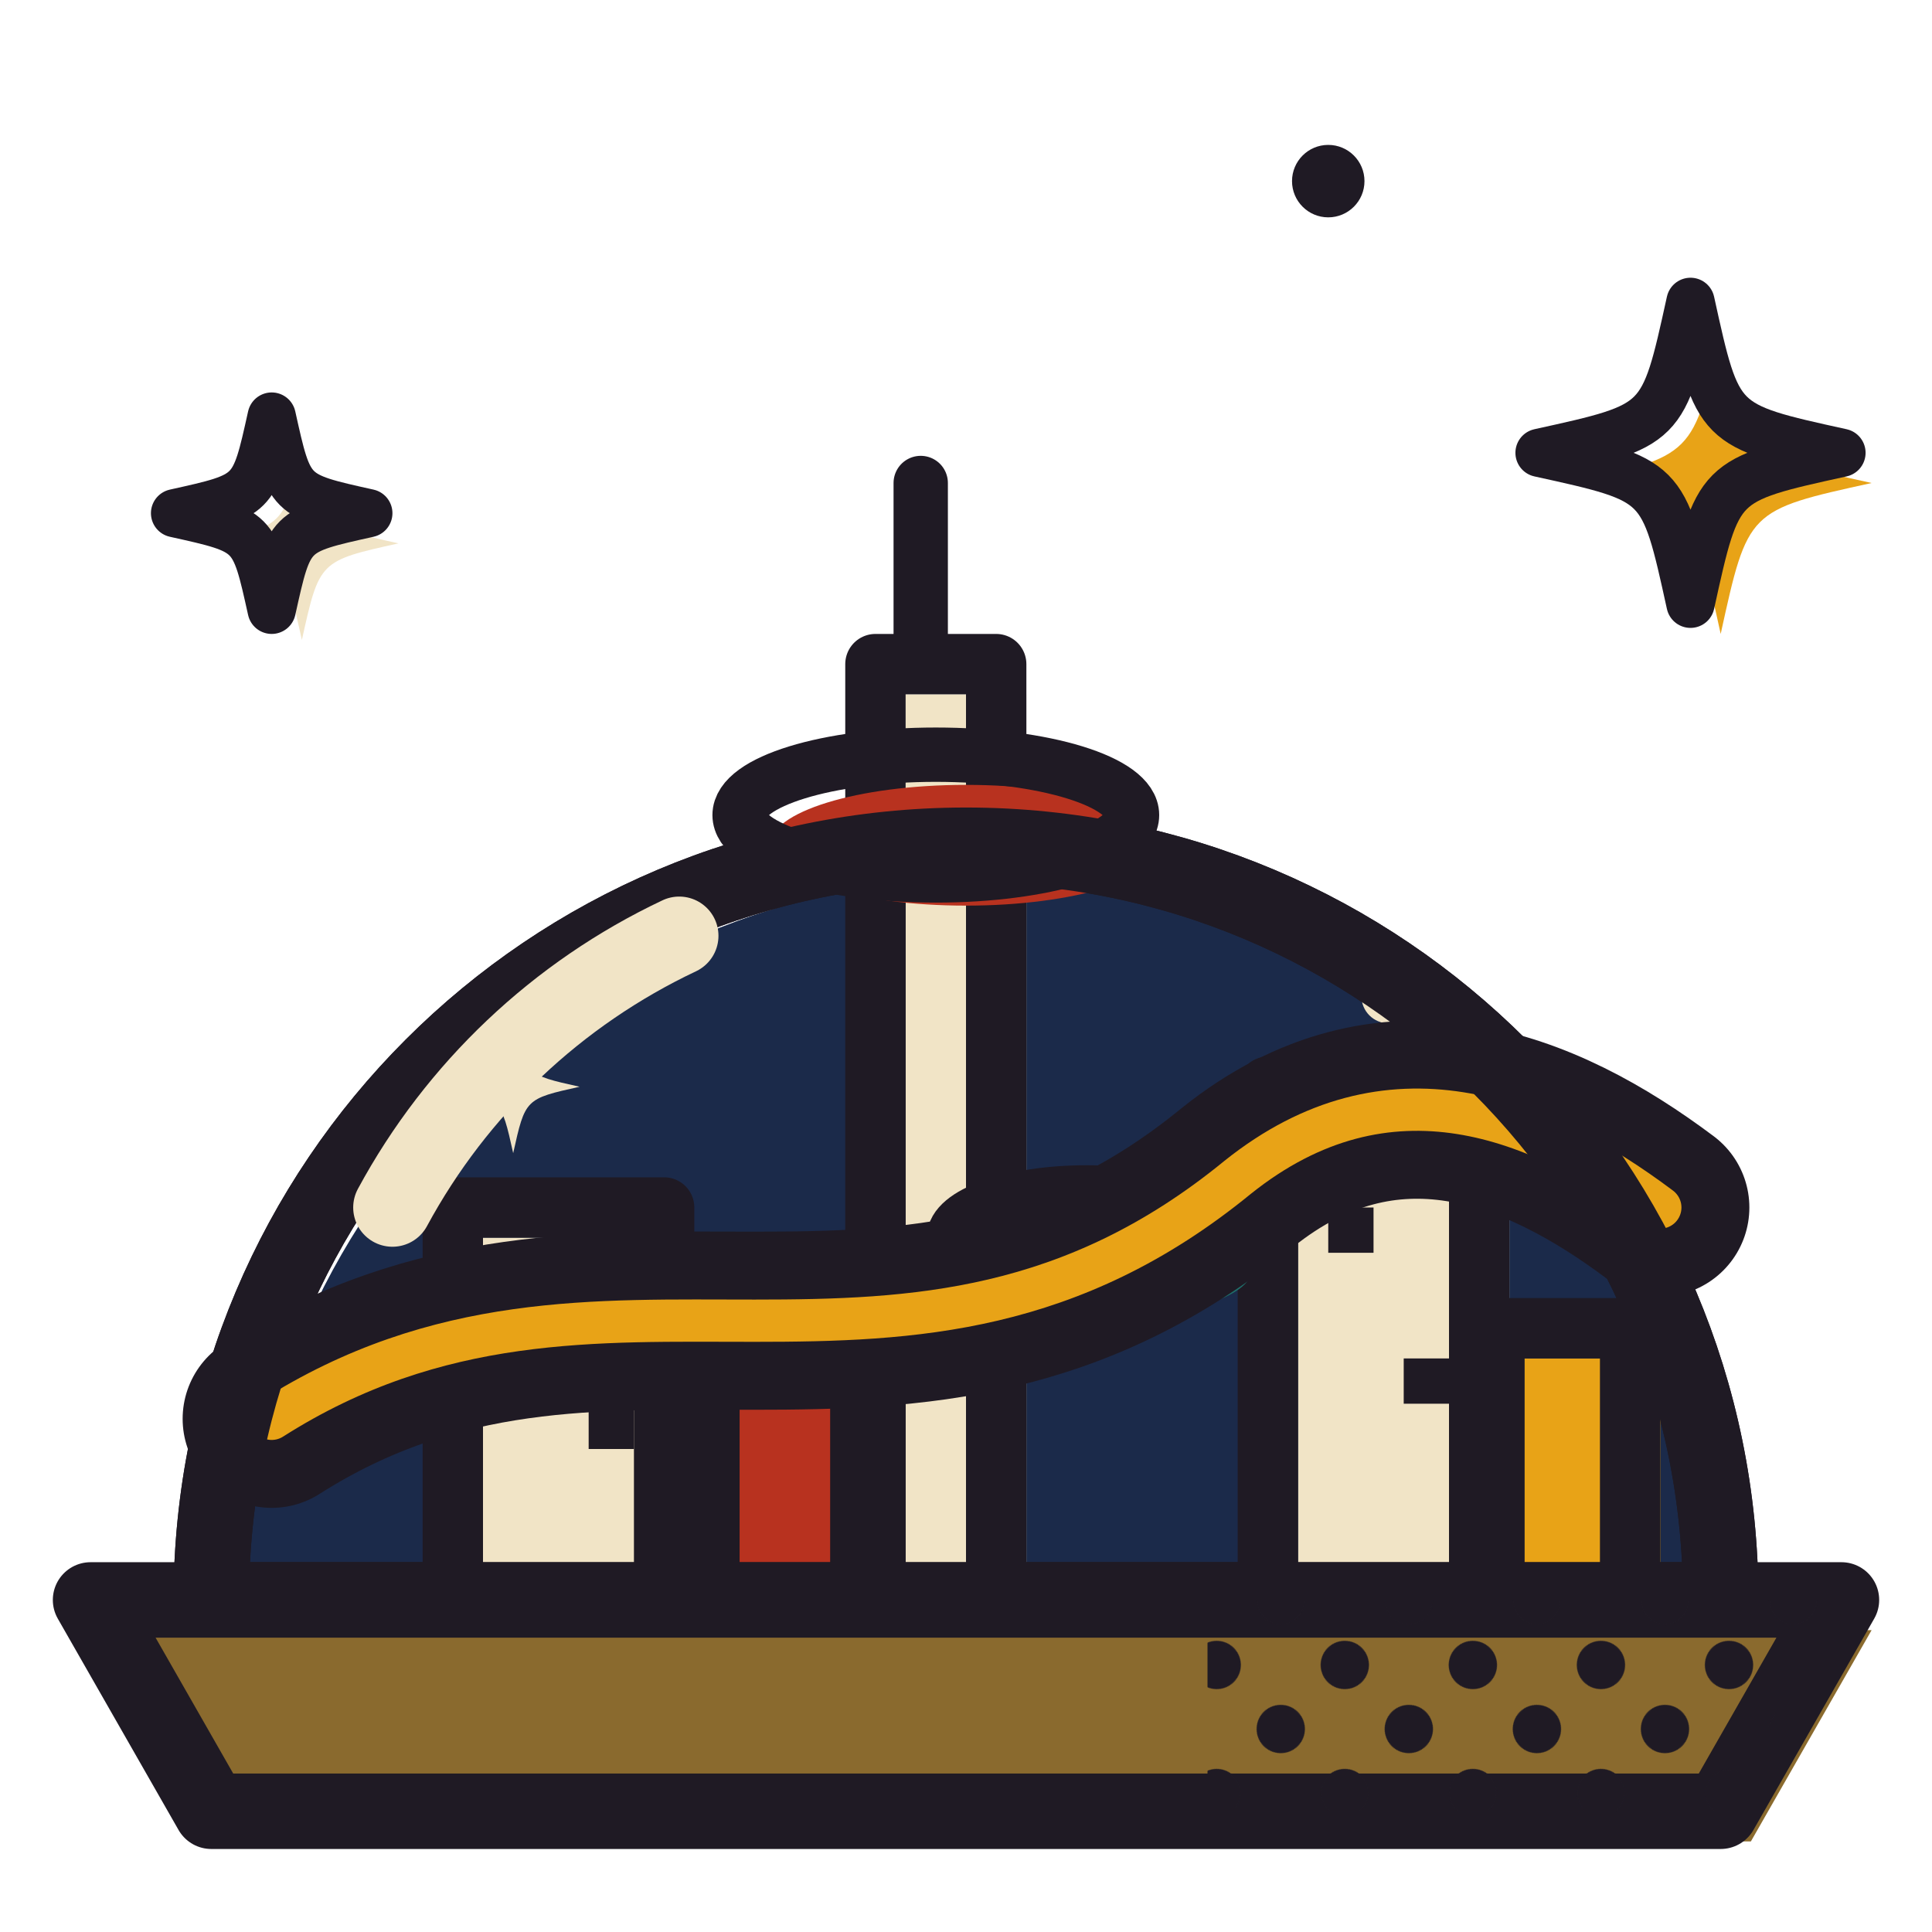
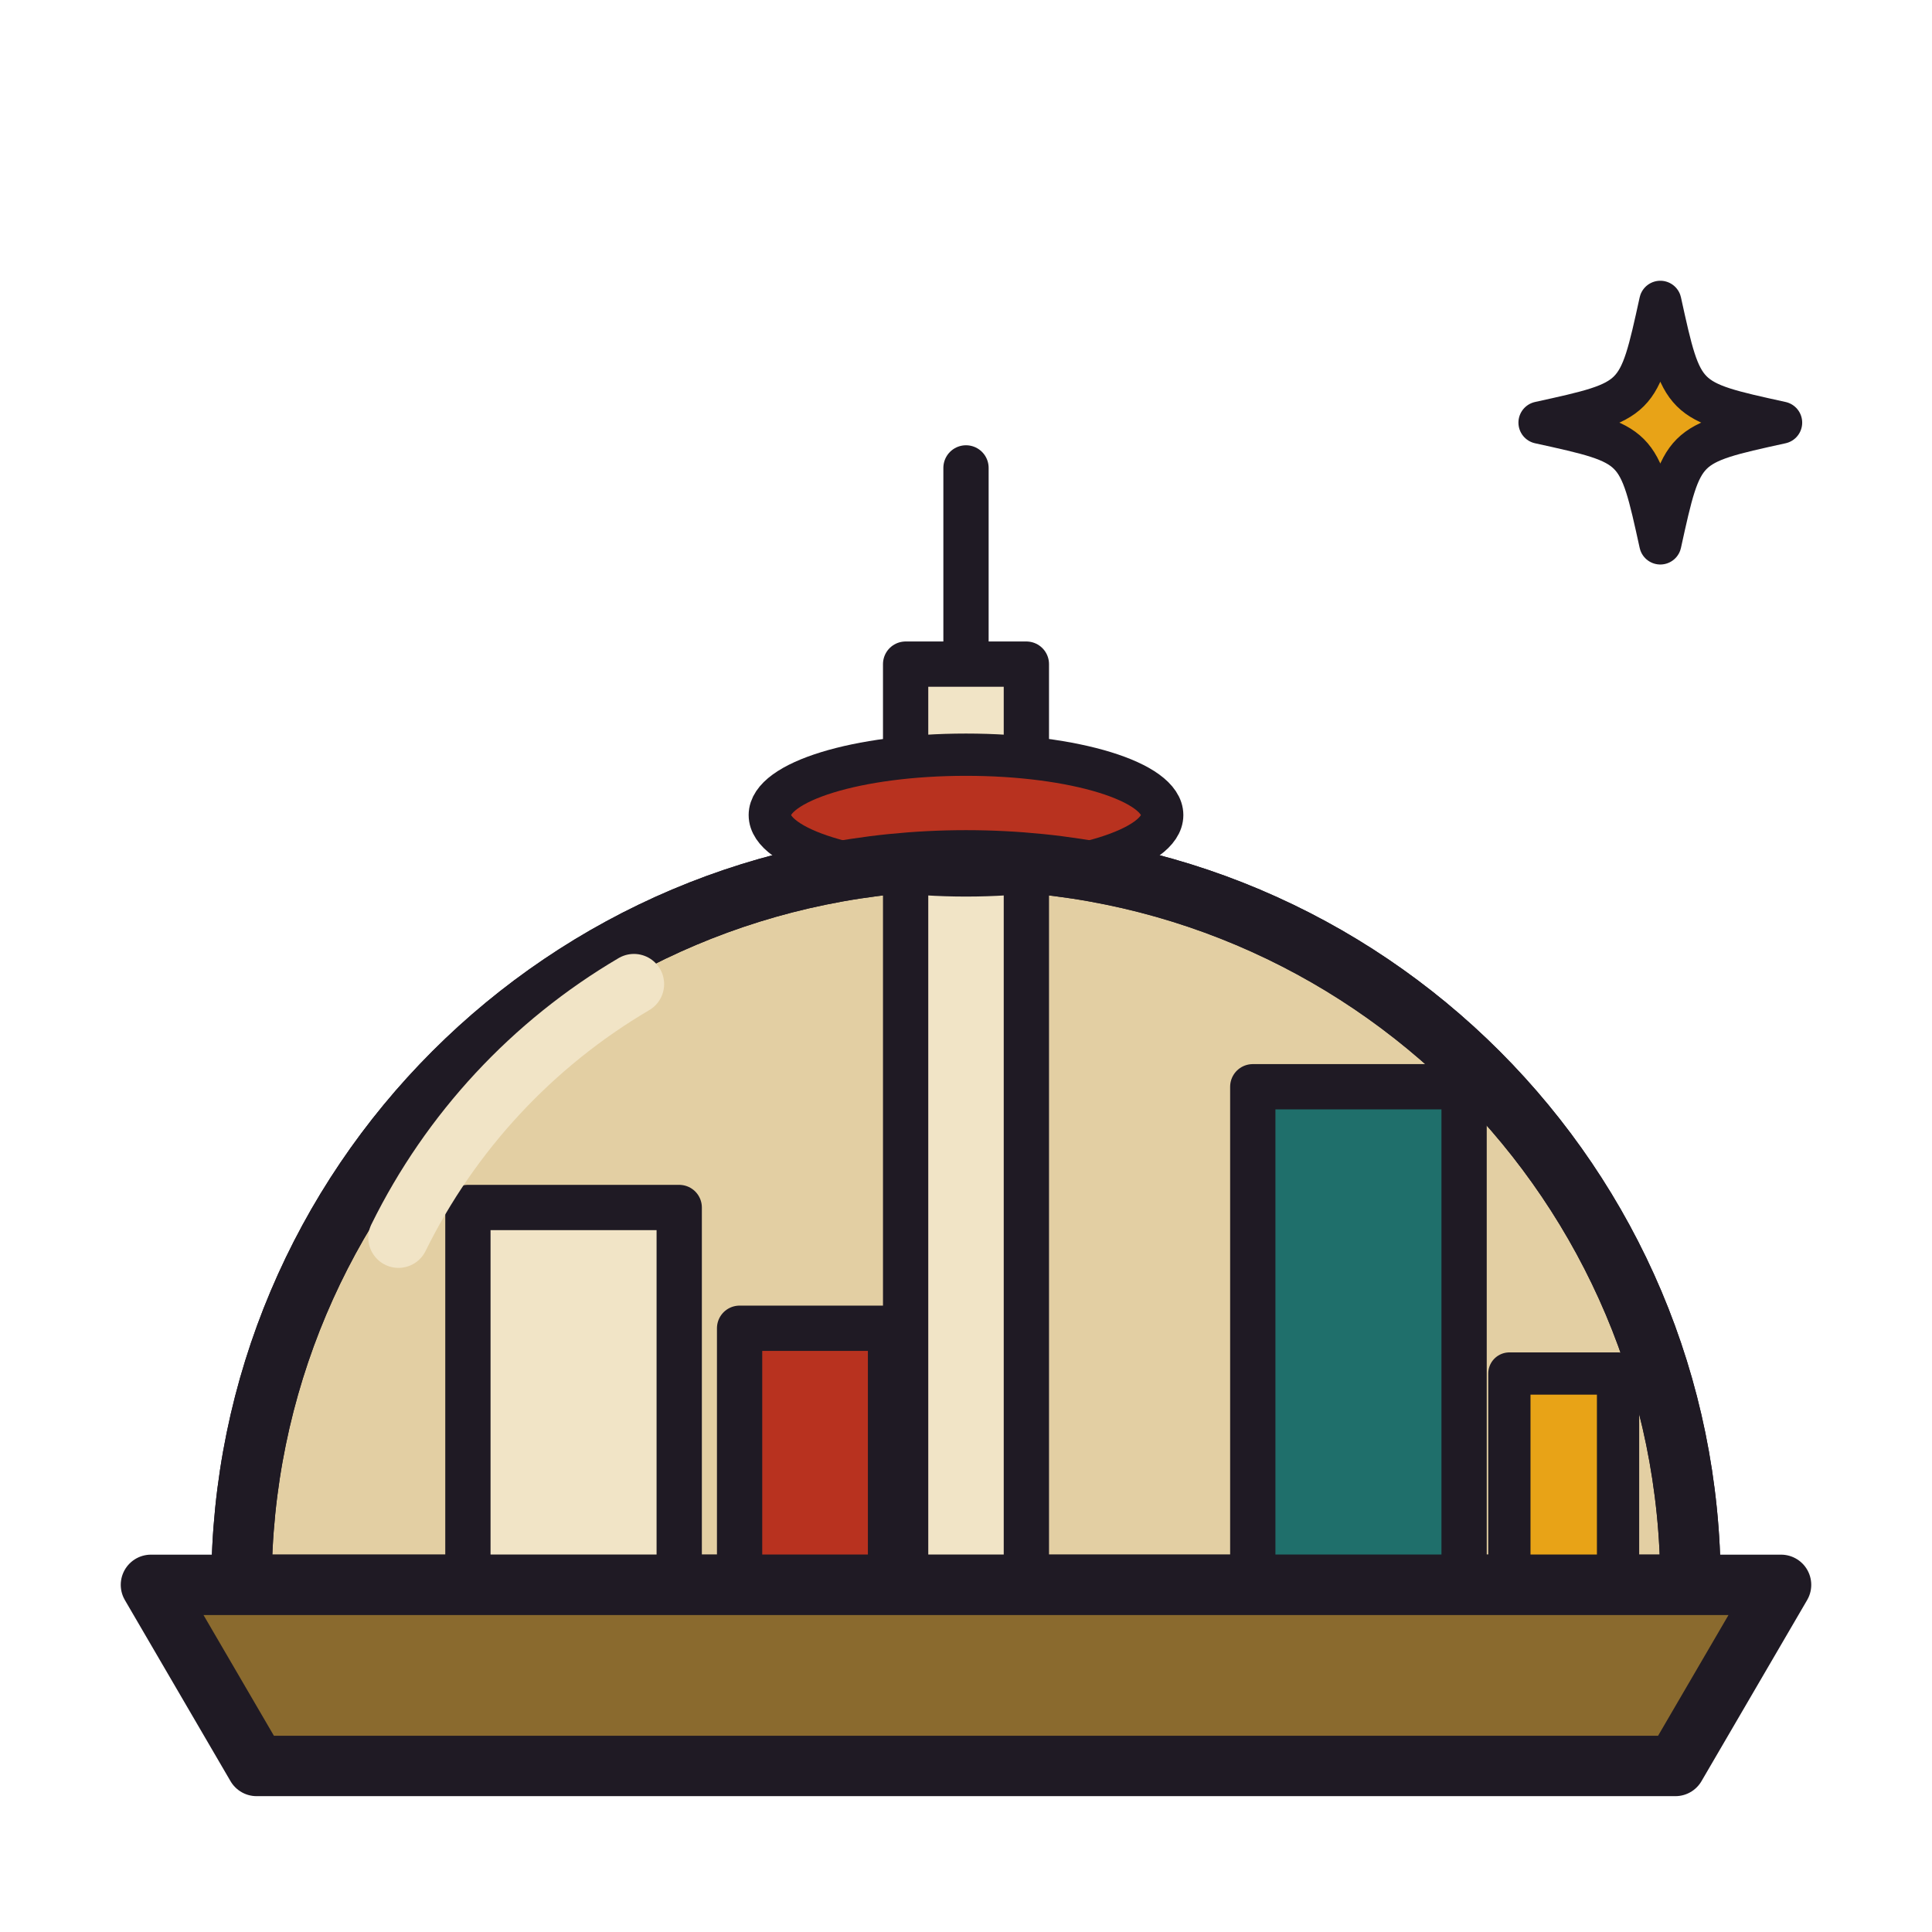
<svg xmlns="http://www.w3.org/2000/svg" viewBox="0 0 64 64" width="64" height="64">
-   <defs>
-     <pattern id="tc-dome-city-dots" width="3" height="3" patternUnits="userSpaceOnUse" patternTransform="rotate(45)">
-       <circle cx="1.5" cy="1.5" r=".8" fill="#1f1a24" />
-     </pattern>
-     <clipPath id="tc-dome-city-h1">
-       <path d="M40 53L61 53L57 60L40 60z" />
-     </clipPath>
-   </defs>
  <g stroke-linecap="round" stroke-linejoin="round">
-     <path transform="translate(1.0 1.0)" d="M7 53A25 25 0 0 1 57 53Z" fill="#1b2a4a" />
-     <path d="M7 53A25 25 0 0 1 57 53Z" fill="none" stroke="#1f1a24" stroke-width="2.5" />
-     <path d="M17 33.8C17.4 35.6 17.4 35.6 19.2 36C17.4 36.4 17.4 36.4 17 38.2C16.6 36.4 16.6 36.4 14.8 36C16.6 35.6 16.6 35.6 17 33.8z" fill="#f1e4c6" />
-     <path d="M45.1 33a0.9 0.9 0 1 0 1.8 0a0.9 0.9 0 1 0 -1.8 0z" fill="#f1e4c6" />
-     <path d="M22.2 30a0.8 0.8 0 1 0 1.6 0a0.8 0.8 0 1 0 -1.6 0z" fill="#f1e4c6" />
-     <path transform="translate(1.0 1.0)" d="M15 40h7v13h-7z" fill="#f1e4c6" />
-     <path d="M15 40h7v13h-7z" fill="none" stroke="#1f1a24" stroke-width="2" />
-     <path transform="translate(1.0 1.0)" d="M42 36h7v17h-7z" fill="#f1e4c6" />
-     <path d="M42 36h7v17h-7z" fill="none" stroke="#1f1a24" stroke-width="2" />
-     <path transform="translate(1.0 1.0)" d="M23.5 44h5v9h-5z" fill="#b8321f" />
-     <path d="M23.5 44h5v9h-5z" fill="none" stroke="#1f1a24" stroke-width="2" />
-     <path transform="translate(1.0 1.0)" d="M49.5 44h4.5v9h-4.5z" fill="#e8a317" />
-     <path d="M49.5 44h4.5v9h-4.5z" fill="none" stroke="#1f1a24" stroke-width="2" />
-     <path d="M30.5 22V16" fill="none" stroke="#1f1a24" stroke-width="1.8" />
-     <path transform="translate(1.0 1.0)" d="M29 22h4v31h-4z" fill="#f1e4c6" />
-     <path d="M29 22h4v31h-4z" fill="none" stroke="#1f1a24" stroke-width="2" />
-     <path transform="translate(1.0 1.0)" d="M24.5 27a6.5 2 0 1 0 13 0a6.5 2 0 1 0 -13 0z" fill="#b8321f" />
-     <path d="M24.5 27a6.5 2 0 1 0 13 0a6.5 2 0 1 0 -13 0z" fill="none" stroke="#1f1a24" stroke-width="1.8" />
-     <path transform="translate(1.0 1.0)" d="M31.5 41a4.5 1.6 0 1 0 9 0a4.5 1.6 0 1 0 -9 0z" fill="#1f6f6b" />
-     <path d="M31.5 41a4.5 1.6 0 1 0 9 0a4.5 1.6 0 1 0 -9 0z" fill="none" stroke="#1f1a24" stroke-width="1.6" />
-     <path d="M17 43h1.5v1.5h-1.5z" fill="#1f1a24" />
-     <path d="M19.5 46.5h1.5v1.5h-1.5z" fill="#1f1a24" />
-     <path d="M44 40h1.5v1.5h-1.5z" fill="#1f1a24" />
-     <path d="M46.5 45h1.5v1.5h-1.5z" fill="#1f1a24" />
-     <path d="M9 47C20 40 30 48 41 39C46 35 51 37 55 40" fill="none" stroke="#1f1a24" stroke-width="5.9" />
-     <path d="M9 47C20 40 30 48 41 39C46 35 51 37 55 40" fill="none" stroke="#e8a317" stroke-width="1.4" />
-     <path d="M7 53A25 25 0 0 1 57 53Z" fill="none" stroke="#1f1a24" stroke-width="2.5" />
-     <path d="M13 40A21 21 0 0 1 22.5 31" fill="none" stroke="#f1e4c6" stroke-width="2.6" />
-     <path transform="translate(1.0 1.0)" d="M3 53H61L57 60H7Z" fill="#8a6a2e" />
-     <path d="M3 53H61L57 60H7Z" fill="none" stroke="#1f1a24" stroke-width="2.5" />
-     <g clip-path="url(#tc-dome-city-h1)">
-       <rect x="-8" y="-8" width="80" height="80" fill="url(#tc-dome-city-dots)" />
-     </g>
-     <path transform="translate(1.0 1.0)" d="M56 10C56.9 14.1 56.9 14.1 61 15C56.9 15.9 56.9 15.9 56 20C55.1 15.9 55.1 15.9 51 15C55.1 14.1 55.1 14.1 56 10z" fill="#e8a317" />
-     <path d="M56 10C56.9 14.1 56.9 14.1 61 15C56.9 15.9 56.9 15.9 56 20C55.1 15.9 55.1 15.9 51 15C55.1 14.1 55.1 14.1 56 10z" fill="none" stroke="#1f1a24" stroke-width="1.6" />
-     <path transform="translate(1.0 1.0)" d="M9 13.8C9.58 16.42 9.58 16.42 12.2 17C9.58 17.58 9.58 17.58 9 20.2C8.42 17.58 8.42 17.58 5.8 17C8.42 16.42 8.42 16.42 9 13.8z" fill="#f1e4c6" />
-     <path d="M9 13.8C9.58 16.42 9.58 16.42 12.2 17C9.58 17.58 9.58 17.58 9 20.2C8.42 17.58 8.42 17.58 5.8 17C8.42 16.42 8.42 16.42 9 13.8z" fill="none" stroke="#1f1a24" stroke-width="1.6" />
-     <path d="M42.8 6a1.2 1.2 0 1 0 2.4 0a1.2 1.2 0 1 0 -2.4 0z" fill="#1f1a24" />
+     <path d="M8 52.5A24 24 0 0 1 56 52.5Z" fill="#e3cfa3" />
+     <path d="M8 52.5A24 24 0 0 1 56 52.5Z" fill="none" stroke="#1f1a24" stroke-width="2.0" />
+     <path d="M15.5 40h7v12.5h-7z" fill="#f1e4c6" />
+     <path d="M15.5 40h7v12.5h-7z" fill="none" stroke="#1f1a24" stroke-width="1.5" />
+     <path d="M41.5 36h7v16.5h-7z" fill="#1f6f6b" />
+     <path d="M41.5 36h7v16.5h-7z" fill="none" stroke="#1f1a24" stroke-width="1.5" />
+     <path d="M24.5 44h5v8.5h-5z" fill="#b8321f" />
+     <path d="M24.5 44h5v8.5h-5z" fill="none" stroke="#1f1a24" stroke-width="1.5" />
+     <path d="M50 45.5h3.6v7h-3.6z" fill="#e8a317" />
+     <path d="M50 45.5h3.6v7h-3.6z" fill="none" stroke="#1f1a24" stroke-width="1.4" />
+     <path d="M32 22V15.5" fill="none" stroke="#1f1a24" stroke-width="1.5" />
+     <path d="M30 22h4v30.5h-4z" fill="#f1e4c6" />
+     <path d="M30 22h4v30.5h-4z" fill="none" stroke="#1f1a24" stroke-width="1.5" />
+     <path d="M25.5 27a6.5 2 0 1 0 13 0a6.5 2 0 1 0 -13 0z" fill="#b8321f" />
+     <path d="M25.5 27a6.5 2 0 1 0 13 0a6.5 2 0 1 0 -13 0z" fill="none" stroke="#1f1a24" stroke-width="1.4" />
+     <path d="M8 52.5A24 24 0 0 1 56 52.5Z" fill="none" stroke="#1f1a24" stroke-width="2.0" />
+     <path d="M13.2 41A20 20 0 0 1 21 32.6" fill="none" stroke="#f1e4c6" stroke-width="2" />
+     <path d="M5 52.5H59L55.5 58.5H8.5Z" fill="#8a6a2e" />
+     <path d="M5 52.5H59L55.5 58.5H8.5Z" fill="none" stroke="#1f1a24" stroke-width="2.0" />
+     <path d="M55 10C55.72 13.28 55.72 13.28 59 14C55.72 14.72 55.72 14.72 55 18C54.28 14.72 54.28 14.72 51 14C54.28 13.28 54.28 13.28 55 10z" fill="#e8a317" />
+     <path d="M55 10C55.72 13.28 55.72 13.28 59 14C55.72 14.72 55.72 14.72 55 18C54.28 14.72 54.28 14.72 51 14C54.28 13.28 54.28 13.28 55 10z" fill="none" stroke="#1f1a24" stroke-width="1.4" />
  </g>
</svg>
